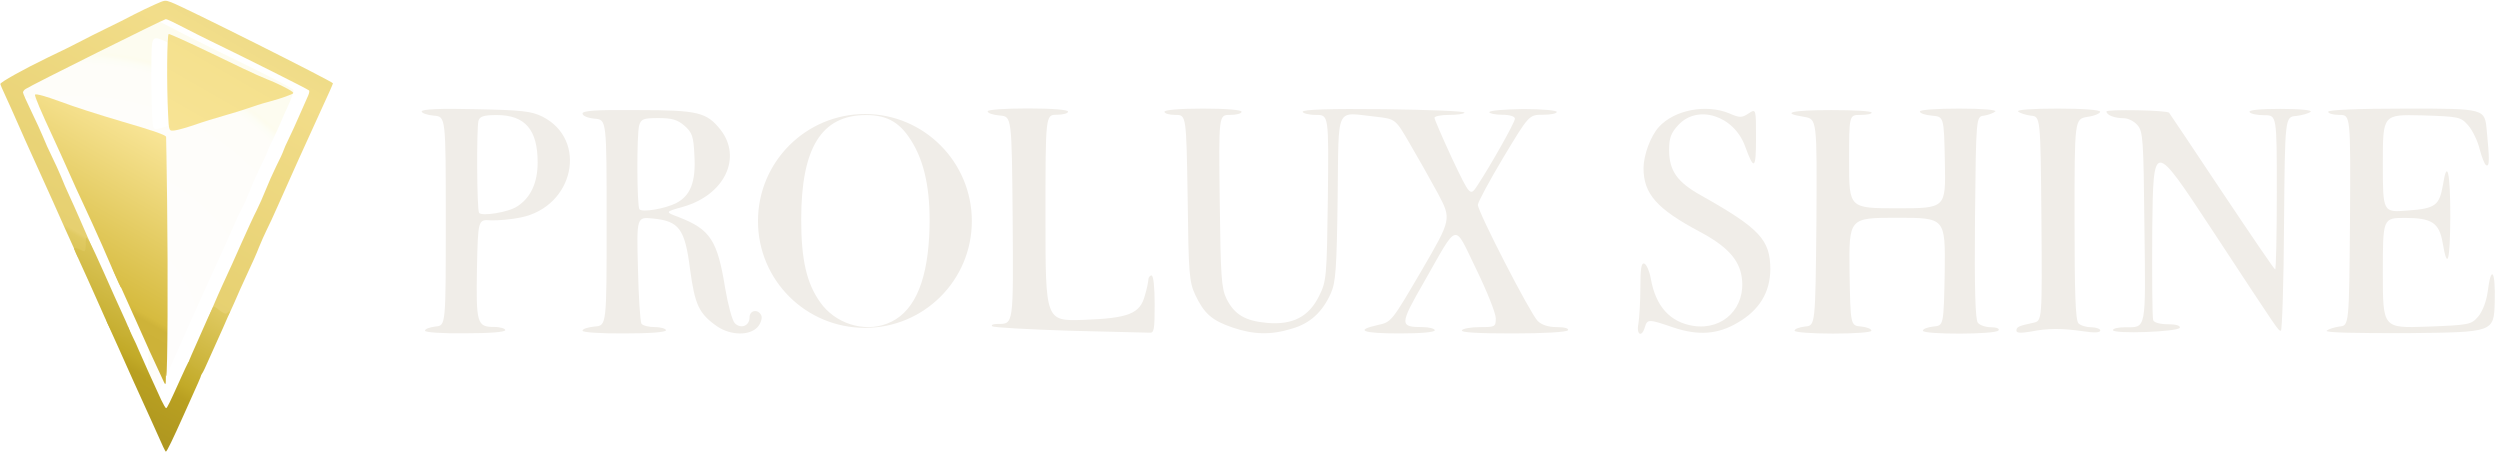
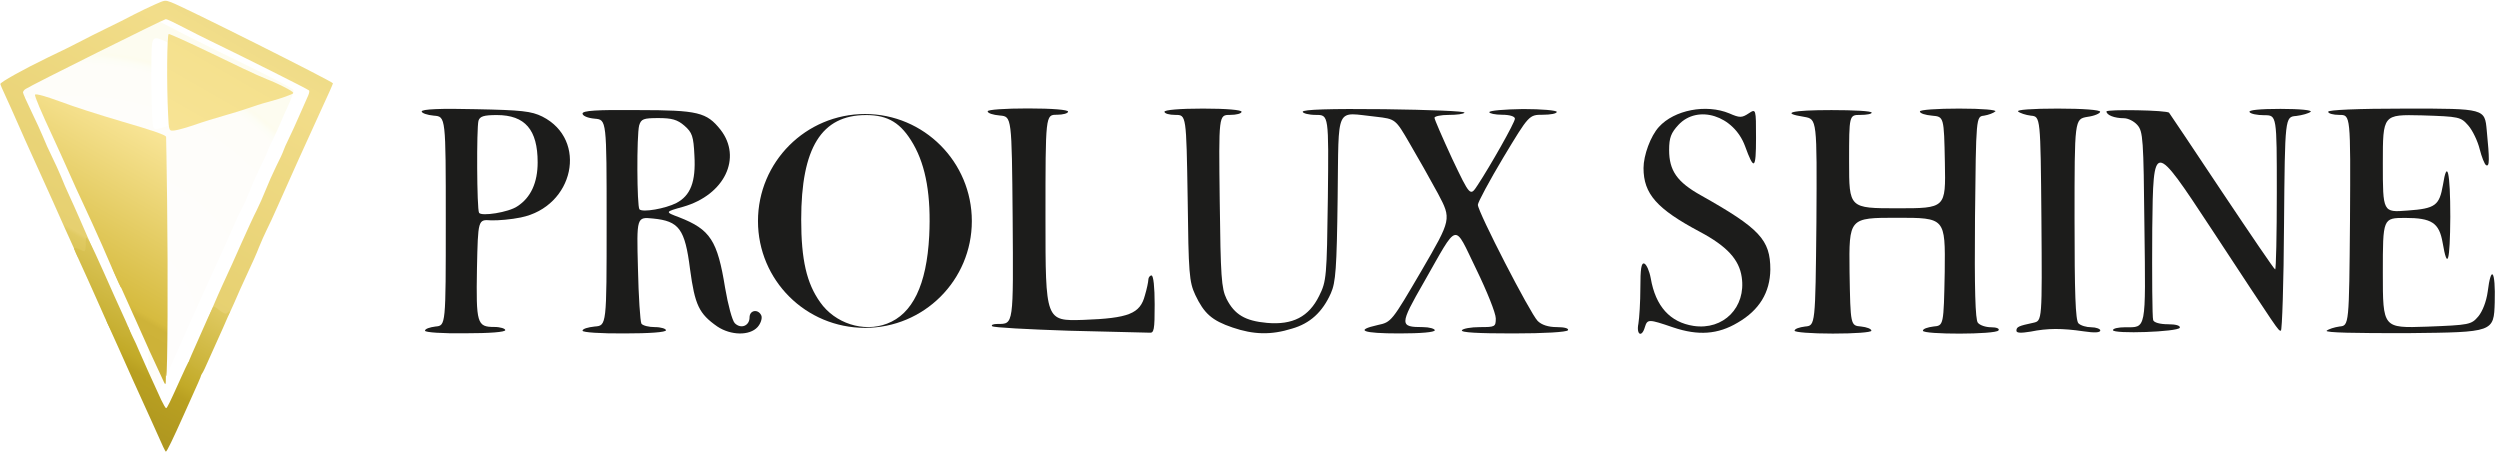
<svg xmlns="http://www.w3.org/2000/svg" viewBox="0 0 1660 300">
  <style type="text/css">
	.st0{fill:#FDFCF7;}
	.st1{fill:url(#SVGID_1_);}
	.st2{fill:url(#SVGID_00000072260000359841316440000000086335074002552501_);}
	.st3{fill:url(#SVGID_00000177464621674592823920000013019901056619517848_);}
	.st4{fill:url(#SVGID_00000176750437426105328110000017052752061297467815_);}
	.st5{fill:url(#SVGID_00000059286127925121226550000010734834657263999618_);}
	.st6{fill:url(#SVGID_00000121981984631105539330000004903329516952889766_);}
	.st7{fill:url(#SVGID_00000096030669529274879800000010459660984157003661_);}
	.st8{fill:url(#SVGID_00000042723313704451974960000001973108109769107073_);}
- 	.st9{fill:#F0EDE8;}
+ 	.st9{fill:#1C1C1B;}
</style>
  <defs>
    <radialGradient id="SVGID_1_" cx="208.922" cy="813.67" r="180.92" gradientTransform="matrix(2.8346 0 0 -2.8346 -47.7008 2928.598)" gradientUnits="userSpaceOnUse">
      <stop offset="0.12" style="stop-color:#FDFCE6" />
      <stop offset="0.22" style="stop-color:#FCFAE7" />
      <stop offset="0.23" style="stop-color:#FDFDF5" />
      <stop offset="0.31" style="stop-color:#FEFDFC" />
      <stop offset="0.93" style="stop-color:#FEFDF9" />
      <stop offset="0.95" style="stop-color:#FDFDF6" />
      <stop offset="0.97" style="stop-color:#FDFCEE" />
      <stop offset="0.98" style="stop-color:#FDFCF0" />
      <stop offset="1" style="stop-color:#FDFCF0" />
    </radialGradient>
    <linearGradient id="SVGID_00000021832643268624641600000004012229103790398896_" gradientUnits="userSpaceOnUse" x1="195.979" y1="832.167" x2="287.846" y2="992.145" gradientTransform="matrix(2.8346 0 0 -2.8346 -47.7008 2928.598)">
      <stop offset="0" style="stop-color:#CCB137" />
      <stop offset="0.12" style="stop-color:#CEB339" />
      <stop offset="0.14" style="stop-color:#D6BB3F" />
      <stop offset="0.67" style="stop-color:#F8E495" />
      <stop offset="1" style="stop-color:#F4E08D" />
    </linearGradient>
    <linearGradient id="SVGID_00000152261062763622292340000016212470713755007381_" gradientUnits="userSpaceOnUse" x1="172.187" y1="798.064" x2="293.625" y2="1009.107" gradientTransform="matrix(2.8346 0 0 -2.8346 -47.7008 2928.598)">
      <stop offset="0" style="stop-color:#AF9720" />
      <stop offset="0.12" style="stop-color:#B9A021" />
      <stop offset="0.15" style="stop-color:#C2AA28" />
      <stop offset="0.36" style="stop-color:#E0CA62" />
      <stop offset="0.37" style="stop-color:#E6D070" />
      <stop offset="0.94" style="stop-color:#F2DD8A" />
      <stop offset="1" style="stop-color:#EFDC88" />
    </linearGradient>
    <linearGradient id="SVGID_00000042714456875572440150000016255511722506972820_" gradientUnits="userSpaceOnUse" x1="210.411" y1="823.88" x2="302.278" y2="983.857" gradientTransform="matrix(2.8346 0 0 -2.8346 -47.7008 2928.598)">
      <stop offset="0" style="stop-color:#CCB137" />
      <stop offset="0.12" style="stop-color:#CEB339" />
      <stop offset="0.14" style="stop-color:#D6BB3F" />
      <stop offset="0.67" style="stop-color:#F8E495" />
      <stop offset="1" style="stop-color:#F4E08D" />
    </linearGradient>
    <linearGradient id="SVGID_00000108279012768970991410000003325413055293422744_" gradientUnits="userSpaceOnUse" x1="237.155" y1="808.521" x2="329.023" y2="968.499" gradientTransform="matrix(2.8346 0 0 -2.8346 -47.7008 2928.598)">
      <stop offset="0" style="stop-color:#CCB137" />
      <stop offset="0.12" style="stop-color:#CEB339" />
      <stop offset="0.14" style="stop-color:#D6BB3F" />
      <stop offset="0.67" style="stop-color:#F8E495" />
      <stop offset="1" style="stop-color:#F4E08D" />
    </linearGradient>
    <linearGradient id="SVGID_00000100347240542153133020000004558923683833560726_" gradientUnits="userSpaceOnUse" x1="252.413" y1="754.063" x2="379.163" y2="974.337" gradientTransform="matrix(2.8346 0 0 -2.8346 -47.7008 2928.598)">
      <stop offset="0" style="stop-color:#AF9720" />
      <stop offset="0.12" style="stop-color:#B9A021" />
      <stop offset="0.15" style="stop-color:#C2AA28" />
      <stop offset="0.36" style="stop-color:#E0CA62" />
      <stop offset="0.37" style="stop-color:#E6D070" />
      <stop offset="0.94" style="stop-color:#F2DD8A" />
      <stop offset="1" style="stop-color:#EFDC88" />
    </linearGradient>
    <linearGradient id="SVGID_00000114034611272709121740000000234972840162867634_" gradientUnits="userSpaceOnUse" x1="189.672" y1="785.287" x2="329.374" y2="1028.069" gradientTransform="matrix(2.8346 0 0 -2.8346 -47.7008 2928.598)">
      <stop offset="0" style="stop-color:#AF9720" />
      <stop offset="0.12" style="stop-color:#B9A021" />
      <stop offset="0.15" style="stop-color:#C2AA28" />
      <stop offset="0.36" style="stop-color:#E0CA62" />
      <stop offset="0.37" style="stop-color:#E6D070" />
      <stop offset="0.94" style="stop-color:#F2DD8A" />
      <stop offset="1" style="stop-color:#EFDC88" />
    </linearGradient>
    <linearGradient id="SVGID_00000063593565894513305410000008692476817627927191_" gradientUnits="userSpaceOnUse" x1="233.315" y1="768.722" x2="354.889" y2="980" gradientTransform="matrix(2.8346 0 0 -2.8346 -47.7008 2928.598)">
      <stop offset="0" style="stop-color:#AF9720" />
      <stop offset="0.12" style="stop-color:#B9A021" />
      <stop offset="0.15" style="stop-color:#C2AA28" />
      <stop offset="0.36" style="stop-color:#E0CA62" />
      <stop offset="0.37" style="stop-color:#E6D070" />
      <stop offset="0.94" style="stop-color:#F2DD8A" />
      <stop offset="1" style="stop-color:#EFDC88" />
    </linearGradient>
  </defs>
  <g transform="translate(0,0) scale(0.3866) translate(-410.9,-33.4)">
    <path class="st1" d="M656,721.9c-12.6-26.9-34.6-75.8-34.6-76.4s-8.3-19-18.4-41c-10-22-21.6-47.4-25.4-56.1   c-3.8-8.8-14.7-32.9-24.1-53.4c-9.4-20.5-21.3-47-26.7-58.7c-5.3-11.7-11.7-26-14.1-32c-2.1-5.8-8.3-19.9-13.7-31   S487,346.4,483.8,338c-3.2-8.1-10.2-23.3-15.4-33.7c-5.1-10.2-12-25.6-15.4-34.2c-3.4-8.3-12.6-28.4-20.3-44.2   c-7.7-15.8-14.1-31.2-14.1-34.2c0-3.2,1.9-6.6,4.9-8.3c15.6-10,238-119.8,242.3-119.8c3,0,14.1,4.5,24.8,9.8   c10.7,5.6,28.2,14.5,38.6,19.9c10.7,5.6,56.4,28.2,101.8,50.4c51.9,25.4,83.3,42.1,84.1,44.2c0.6,2.3-3,12.8-8.5,25.2   c-5.3,11.5-11.7,25.8-13.9,31.4c-2.3,5.6-7.9,17.9-12.6,27.3c-4.7,9.4-9.2,19.4-10,22.4c-0.9,3-6.4,14.9-12.4,26.7   c-5.8,11.7-13.9,30.1-17.9,40.6c-4.1,10.7-10,24.1-13.5,29.9c-3.2,6-9.8,19.9-14.5,31c-4.7,11.1-17.9,40.6-29.2,65.1   c-11.3,24.8-29.7,65.1-40.6,89.7c-20.7,47.2-53.6,120.2-64.9,144.7c-4.7,9.8-7.9,14.3-10.5,14.3C663.9,736.2,660.7,731.7,656,721.9   L656,721.9z M666.7,581c0.2-51.4,0-140-0.9-197s-1.7-106.1-1.7-109.1c0-7.7-6.8-10.5-75.8-30.7c-42.7-12.6-81.1-25-108.9-35.2   c-20.9-7.9-35.2-12-35.2-10c0,2.1,13.2,32.2,29.9,67.7c9.6,20.5,22.2,48.5,28.2,61.9c6,13.5,17.1,38,24.8,54.4   c15.2,32.4,52.5,115.1,86.7,192.1c43.1,96.9,48.9,108.7,50.6,104C665.4,676.4,666.3,632.4,666.7,581L666.7,581z M715.2,244.7   c13.2-4.7,33.1-10.9,43.8-13.7c10.7-3,32.4-9.4,48.2-14.7c15.8-5.1,38.6-12.4,50.8-16c12.4-3.6,21.3-7.5,20.7-8.8   c-1.9-2.8-24.8-14.3-41-20.3c-12-4.5-41.8-18.4-89.2-41.6c-9.4-4.5-30.5-14.5-47-22.2c-29.9-13.9-29.9-13.9-30.5,28.4   c-0.4,23.1,0,59.6,0.6,81.1c1.5,39.1,1.5,39.1,10.5,37.6C686.8,253.9,701.7,249.4,715.2,244.7z" />
    <path style="fill:url(#SVGID_00000021832643268624641600000004012229103790398896_);" d="M693.4,593c-0.6-48.5-1.9-89.7-2.8-91.8   c-0.6-1.9-4.5-4.7-8.1-6.2c-3.8-1.5-8.3-3.8-10.2-5.6c-1.7-1.5-7.7-4.1-13.2-5.8c-8.8-2.6-10.7-2.6-17.9,0.9   c-4.5,1.9-13.5,4.7-19.9,6c-6.4,1.1-0.4,37-1.9,37.4c-1.9,0.4-21.6-47.5-33.1-73.3c-9.6-21.8-23.9-52.9-31.6-69.4   c-7.7-16.4-19.4-41.8-25.8-56.6c-6.4-14.7-18.8-41.6-27.1-59.8c-20.1-42.9-32-71.1-30.7-72.8c1.3-2.1,18.6,2.8,42.3,11.5   c25.6,9.6,64.9,22.2,107,34.6c54.2,15.8,75.6,23.3,75.8,26.5c0.2,0.6,0.9,49.7,1.7,109.1c1.7,129.8,0.9,299.3-1.5,301.6   C695.1,680.6,693.8,641.5,693.4,593L693.4,593z" />
    <path style="fill:url(#SVGID_00000152261062763622292340000016212470713755007381_);" d="M795.4,574c-6-1.7-27.8,11.5-27.8,8.3   c0-0.9,16.7-40.5,25.6-59.7c9-19.2,23.9-52.1,33.1-73.2c9.4-21.1,20.7-45.7,25.4-54.7c4.5-9,11.5-24.8,15.6-35.2   c4.1-10.5,12.2-28.6,17.9-40.3c6-11.7,11.5-23.7,12.4-26.7c0.9-3,4.9-12,9-20.3c4.1-8.1,12.6-26.9,19-41.6   c6.6-14.7,13-29.7,14.7-33.3c1.5-3.4,2.3-7.5,1.5-8.5c-1.3-1.9-109.5-56.1-170.1-85.4c-10.5-5.1-31.2-15.4-45.9-23.1   c-14.7-7.7-28.2-14.1-30.1-14.1c-3,0-228.8,112.3-240.4,119.8c-2.8,1.5-4.9,4.5-4.9,6.2c0,1.7,6.4,16.2,14.1,32   c7.7,15.8,16.9,35.9,20.3,44.2c3.4,8.5,10.2,23.9,15.4,34.2c5.1,10.5,12.2,25.6,15.4,33.7c3.2,8.3,9.6,23.1,14.3,33.1   c4.7,10,12.6,27.8,17.7,39.5c5.1,11.7,13,30.1,17.7,40.6c4.7,10.7,8.1,19.9,7.5,20.9c-3,4.9-27,9.6-29.1,2.4   c-0.6-2.1-14.7-32.3-20.6-45.7c-6.2-13.5-16.2-36.1-22.4-50.2S481,333,470.7,310.6c-10.2-22.2-23.7-52.5-30.1-67.2   c-6.4-14.7-15.4-34.8-20.1-44.8c-4.7-10-8.8-19.4-9-20.9c-0.6-2.8,39.9-25.4,81.5-45.5c29.2-13.9,39.3-19,58.7-29   c7-3.8,25.8-13.2,41.6-20.9s37.6-18.4,48-24.1c10.7-5.6,26.9-13.2,36.1-17.3c16.9-7.5,16.9-7.5,27.5-3.6   c20.3,7.3,277.9,136.4,277.9,139.2c0,1.1-9.8,23.1-21.8,48.9c-22.8,49.5-52.7,115.9-73.2,162.2c-6.8,15.4-15.2,33.7-19,41   c-3.6,7.3-9.6,20.7-13.2,29.7c-3.4,9.2-12.6,29.7-20.1,45.5c-7.5,16-17.5,38.4-22.4,50c-4.9,11.3-9.6,21.1-10.5,21.6   C802.2,575.5,798.8,575.1,795.4,574L795.4,574z" />
    <path style="fill:url(#SVGID_00000042714456875572440150000016255511722506972820_);" d="M699.6,229.3   c-2.6-50.6-1.9-137.5,1.1-137.5c2.6,0,32.7,13.7,73.2,33.1c13,6.2,36.7,17.7,52.9,25.4c16.2,7.9,35.4,16.4,42.7,19.2   c14.5,5.6,36.5,16.2,42.9,21.1c3.8,2.8,3.4,3.4-8.5,7.7c-6.8,2.8-21.6,7.3-32.4,10.2c-10.9,2.8-26.3,7.7-34.2,10.7   c-7.9,2.8-26.3,8.5-40.8,12.6c-14.7,4.1-37.4,11.1-50.6,15.8c-13.2,4.5-28.8,9-34.6,9.8C700.9,258.7,700.9,258.7,699.6,229.3   L699.6,229.3z" />
    <path style="fill:url(#SVGID_00000108279012768970991410000003325413055293422744_);" d="M692.3,689.3   c-12.6-26.5-35.7-77.3-47-103.3c-7.7-17.5-20.1-45-27.5-61.1c-7.5-16-13.7-30.1-13.7-31.4c0-2.1,15.8-6.8,22.6-6.8   c2.1,0,7.9-1.9,12.8-4.5c8.8-4.1,9.6-4.1,20.9-0.9c6.6,1.9,12.4,4.5,13.2,5.6c0.6,1.1,4.9,3.6,9.4,5.3c4.5,1.9,9,4.9,9.6,6.8   c1.7,3.8,4.9,139.9,3,191.3C694.9,694.2,694.7,694.2,692.3,689.3L692.3,689.3z" />
    <path style="fill:url(#SVGID_00000100347240542153133020000004558923683833560726_);" d="M755.7,674.6c0-1.1-0.9-2.1-1.9-2.1   c-1.3,0-6.4-3-11.7-6.4c-9.6-6.6-9.6-6.6-2.3-23.1c24.8-56.6,35.7-80.7,37.4-82.4c1.1-1.1,5.1,0.9,9.6,4.9   c4.3,3.6,9.6,6.6,11.7,6.6c2.3,0,7.9-6,7.9-5.1c0,2.3-19.7,45.9-44,99.7C757.8,676.5,755.7,678.9,755.7,674.6L755.7,674.6z" />
    <path style="fill:url(#SVGID_00000114034611272709121740000000234972840162867634_);" d="M611.2,610.8   c-7.9-4.9-11.3-11.1-33.7-62.3c-9.2-20.5-21.6-48.5-28-62.1c-6.4-13.7-11.5-25.4-11.5-26c0-2.3,4.7-1.3,16.2,4.3   c6.2,3,2.7-22.2,4.8-22.9c3.8-1.3,21.2,39.3,49,101.6c4.7,10.7,13.2,29.2,18.8,41.4c7.5,16.7,9.4,23.1,7.9,25.6   C631.5,615.5,619.1,615.7,611.2,610.8L611.2,610.8z" />
    <path style="fill:url(#SVGID_00000063593565894513305410000008692476817627927191_);" d="M691.2,801c-1.9-4.3-10.9-24.1-19.9-44.2   c-9.2-19.9-23.1-50.6-31-68.3c-7.9-17.5-19.4-43.3-25.6-57.2c-6.2-13.9-22.2-48.6-21.8-49.3c0.6-0.6,16.1,23.9,19.9,26.2   c8.8,5.3,14.1,5.6,19.2,1.1c3.4-3.2-10.1-34.3,7.9,4.9c2.3,4.5,6.8,14.1,9.8,21.6c5.8,13.7,25.8,57.9,38,84.3   c3.8,7.9,7.5,14.3,8.5,14.3c1.7,0,5.8-8.3,25.6-52.3c5.8-12.8,10.9-23.7,11.3-24.1c3.4-8.3,5.3,2.1,10.7,5.8   c5.3,3.6,10.7,6.6,12,6.6c3.4,0,2.1,5.6-4.7,20.7c-3.6,7.9-14.5,32.2-24.3,54.2c-19,42.5-29.2,63.6-31,63.8   C695.3,809.1,693.4,805.5,691.2,801L691.2,801z" />
  </g>
  <g transform="translate(280,72) translate(-4.2,-888)">
    <path class="st9" d="M6.4,1035.6c0-1.3,3.2-2.3,7-2.8c6.8-0.6,6.8-0.6,6.8-70c0-69.4,0-69.4-7.9-70c-4.5-0.4-8.1-1.7-8.1-2.8   c0-1.5,12.4-2.1,35.9-1.5c30.5,0.6,36.9,1.3,44.2,4.9c30.5,15.4,21.1,59.8-14.3,67c-6.2,1.3-15.2,2.1-19.9,1.9   c-8.5-0.6-8.5-0.6-9.2,32.2c-0.6,36.3,0,38.6,11.5,38.6c4.1,0,7.3,1.1,7.3,2.1c0,1.3-10.2,2.1-26.7,2.1   C17.9,1037.5,6.4,1036.7,6.4,1035.6L6.4,1035.6z M67.7,953c9-5.8,13.5-15.8,13.5-29.2c0-21.6-8.3-31.4-27.1-31.4   c-8.8,0-11.3,0.9-12.2,3.8c-1.3,4.9-1.1,58.7,0.4,61.1C43.8,959.8,61.9,957,67.7,953L67.7,953z" />
    <path class="st9" d="M111,1035.6c0-1.3,3.6-2.3,8.1-2.8c7.9-0.6,7.9-0.6,7.9-69s0-68.3-7.9-69c-4.7-0.4-8.1-1.9-8.1-3.4   c0-1.9,9-2.6,36.9-2.3c39.9,0,45.5,1.5,54.7,13c14.5,18.6,2.8,43.3-24.8,51.2c-12.2,3.4-12.2,3.4-2.6,7c20.7,8.1,25.4,15.4,30.5,47   c1.9,11.1,4.7,21.6,6.4,23.3c4.1,4.1,9.8,1.7,9.8-3.8c0-5.1,6-5.8,7.9-1.1c0.6,1.9-0.6,5.3-2.6,7.5c-5.3,5.8-17.7,5.6-26.7-0.4   c-12.2-8.5-14.9-14.3-18.1-38c-3.4-26.9-7.3-32-24.6-33.7c-10.9-1.1-10.9-1.1-10,33.1c0.4,18.8,1.5,35.2,2.3,36.7   c0.9,1.3,4.9,2.3,9,2.3s7.3,1.1,7.3,2.1c0,1.3-10.7,2.1-27.8,2.1C123,1037.5,111,1036.7,111,1035.6L111,1035.6z M173.3,950.8   c9.4-4.9,13-14.1,12-31.4c-0.6-13-1.5-15.4-6.6-19.9c-4.7-4.1-8.5-5.1-17.3-5.1c-10,0-11.5,0.6-12.8,4.9   c-1.7,6.6-1.5,53.8,0.2,55.7C150.9,957.2,166.1,954.5,173.3,950.8L173.3,950.8z" />
    <path class="st9" d="M369.5,962.8c0,39.3-31.8,70.9-70.9,70.9c-39.3,0-71.1-31.6-71.1-70.9s31.8-71.1,71.1-71.1   C337.7,891.7,369.5,923.5,369.5,962.8z M313.2,1030.9c16.9-6.4,26.3-25.6,28-58.3c1.3-26.3-2.1-46.1-10.5-60.8   c-8.1-14.1-16.7-19.4-31.4-19.4c-29.7,0-43.1,21.8-43.1,69.4c0,26.7,3.6,42.3,12.6,54.9C278.6,1030.7,297.6,1036.9,313.2,1030.9   L313.2,1030.9z" />
    <path class="st9" d="M434,1035.6c-27.1-0.9-50.2-2.1-51-3c-0.9-0.9,0.9-1.5,3.6-1.5c10.7,0,10.5,1.1,10-70.7   c-0.6-67-0.6-67-8.5-67.7c-4.5-0.4-8.1-1.5-8.1-2.8c0-1.1,11.5-1.9,26.7-1.9c16.4,0,26.7,0.9,26.7,2.1s-3.4,2.1-7.5,2.1   c-7.5,0-7.5,0-7.5,68.5s0,68.5,25.2,67.7c30.1-1.1,37.6-4.1,40.8-16.2c1.3-4.3,2.3-9.2,2.3-10.5c0-1.5,1.1-2.8,2.1-2.8   c1.3,0,2.1,7.9,2.1,19.2c0,17.1-0.4,19.2-3.6,18.8C485.2,1036.9,461.3,1036.2,434,1035.6L434,1035.6z" />
    <path class="st9" d="M542.7,1033.5c-13.9-4.7-19-9.4-24.8-21.6c-4.1-8.8-4.5-14.1-5.1-64.5c-0.9-55.1-0.9-55.1-8.1-55.1   c-4.1,0-7.3-0.9-7.3-2.1s10-2.1,25.6-2.1c15.6,0,25.6,0.9,25.6,2.1s-3.4,2.1-7.7,2.1c-7.5,0-7.5,0-6.8,57.2   c0.6,50.2,1.1,57.9,4.5,64.9c5.3,10.5,12.4,14.7,26.9,16c17.1,1.5,27.8-4.1,34.6-17.9c4.9-9.8,5.1-12.6,5.8-65.1   c0.6-55.1,0.6-55.1-7.9-55.1c-4.9,0-8.8-1.1-8.8-2.1c0-1.5,18.1-2.1,54.2-1.7c29.9,0.4,53.8,1.3,53.2,2.3   c-0.4,0.9-5.1,1.5-10.5,1.5c-5.1,0-9.4,0.9-9.4,1.9c0,1.1,5.3,13.2,11.7,27.1c12,25.2,12,25.2,16.9,17.7   c8.3-12.6,24.8-41.6,24.8-44.2c0-1.5-3.4-2.6-8.5-2.6c-4.7,0-8.5-0.9-8.5-1.7c0-1.1,10-1.9,22.4-2.1c12.4,0,22.4,0.9,22.4,1.9   c0,1.1-4.1,1.9-9.2,1.9c-9.2,0-9.2,0-26.3,28.4c-9.2,15.4-16.9,29.7-16.9,31.4c0,4.7,34.8,72.2,39.7,77.1c2.6,2.6,7,4.1,12.8,4.1   c5.1,0,8.1,0.9,7.3,2.1s-15.4,2.1-36.5,2.1c-23.1,0-34.8-0.6-33.9-2.1c0.6-1.1,6-2.1,12-2.1c10,0,10.5-0.2,10.5-5.8   c0-3.4-5.8-17.9-13-32.7c-15.2-31.2-11.5-32-34.8,8.8c-16.2,28.2-16.2,29.7-0.6,29.7c4.3,0,7.9,1.1,7.9,2.1c0,1.3-9.2,2.1-23.5,2.1   c-24.6,0-29.9-2.1-14.3-5.6c9-1.9,9.2-2.3,29-36.1c19.9-34.2,19.9-34.2,10.9-51.2c-5.1-9.4-13.5-24.3-18.8-33.3   c-9.4-16.2-9.4-16.2-22.4-17.7c-27.3-2.8-24.6-8.8-25.4,53.6c-0.6,47.4-1.3,56.4-4.5,63.6c-5.6,12.6-13.9,20.1-25.8,23.5   C568.1,1038.6,556.5,1038.2,542.7,1033.5L542.7,1033.5z" />
    <path class="st9" d="M812.1,1030.9c0.6-3.6,1.3-14.3,1.3-23.7c0-12.6,0.6-16.9,2.6-16.2c1.5,0.6,3.4,4.9,4.3,9.8   c3.2,18.6,12.8,29.2,28.4,31.6c19.9,3,35-12.4,32-32.4c-1.7-11.7-9.8-20.5-27.8-30.1c-28.6-15.2-37.4-25.2-37.4-42.3   c0-8.5,4.7-21.3,10.2-27.3c10.2-11.3,31.4-15.4,46.8-9c6.8,3,8.3,3,12.8,0c4.9-3.2,4.9-3.2,4.9,16.4c0,20.9-1.3,21.8-7.3,5.3   c-7.5-20.3-31.4-27.8-44.2-14.1c-4.9,5.3-6.2,8.5-6.2,16.7c0,13.7,5.3,21.3,21.1,30.1c39.1,22,46.1,29.5,46.1,49.3   c-0.2,15.2-7.3,26.9-21.6,35.2c-13.2,7.9-26.3,8.8-42.9,3.2c-16.4-5.6-17.1-5.6-18.8-0.2C814.4,1040.3,810.6,1038.4,812.1,1030.9   L812.1,1030.9z" />
    <path class="st9" d="M915.8,1035.6c0-1.3,3.2-2.3,7-2.8c6.8-0.6,6.8-0.6,7.5-69.2c0.4-68.5,0.4-68.5-8.1-70   c-16.4-2.6-8.3-4.5,18.1-4.5c14.7,0,26.7,0.6,26.7,1.7c0,0.9-3.4,1.5-7.5,1.5c-7.5,0-7.5,0-7.5,31c0,31,0,31,32,31   c32.2,0,32.2,0,31.6-30.3c-0.6-30.5-0.6-30.5-8.5-31.2c-4.5-0.4-8.1-1.5-8.1-2.8c0-1.1,11.3-1.9,26-1.9c15.8,0,25.2,0.9,24.1,1.9   c-1.3,1.1-4.5,2.3-7.5,2.8c-5.3,0.6-5.3,0.6-6,67.7c-0.4,47.6,0.2,67.9,1.9,69.8c1.3,1.7,5.3,3,8.8,3c3.6,0,5.8,0.9,4.9,2.1   c-1.7,2.8-50.2,2.8-50.2,0.2c0-1.3,3.2-2.3,7-2.8c6.8-0.6,6.8-0.6,7.5-36.3c0.4-35.9,0.4-35.9-31.6-35.9s-32,0-31.6,35.9   c0.6,35.7,0.6,35.7,7.7,36.3c3.6,0.4,6.8,1.5,6.8,2.8c0,1.1-11.1,1.9-25.6,1.9S915.8,1036.6,915.8,1035.6L915.8,1035.6z" />
    <path class="st9" d="M1063.1,1035.6c0-2.6,1.5-3.2,11.3-5.3c5.8-1.3,5.8-1.3,5.3-69.2c-0.6-67.7-0.6-67.7-7-68.3   c-3.4-0.4-7.3-1.7-8.5-2.8c-1.1-1.1,9-1.9,26.3-1.9c17.1,0,28.2,0.9,28.2,2.1c0,1.1-3.8,2.8-8.5,3.4c-8.5,1.5-8.5,1.5-8.5,67.9   c0,48.9,0.6,67.2,2.6,69.2c1.5,1.5,5.3,2.6,8.5,2.6c3.2,0,6,1.1,6,2.1c0,1.5-3.8,1.7-11.1,0.6c-14.3-2.1-23.9-2.1-35.2,0.2   C1065.9,1037.3,1063.1,1037.1,1063.1,1035.6L1063.1,1035.6z" />
    <path class="st9" d="M1127.2,1035.2c0-1.1,3.6-1.9,8.1-1.9c14.1,0,13.7,2.8,12.8-66.6c-0.6-58.5-0.9-63.4-4.7-67.7   c-2.3-2.6-6.2-4.5-9-4.5c-6.2,0-11.5-2.1-11.5-4.5c0-1.5,40.6-0.9,41.6,0.9c0.2,0.2,16,23.7,35,52.3c19,28.4,34.8,51.7,35.4,51.7   c0.6,0,1.1-23.1,1.1-51.2c0-51.2,0-51.2-8.3-51.2c-4.7,0-9.2-0.9-9.8-2.1c-0.9-1.3,6.6-2.1,20.5-2.1c13.7,0,21.1,0.9,20.1,1.9   c-1.3,1.1-5.6,2.3-9.6,2.8c-7.5,0.6-7.5,0.6-8.1,71.7c-0.2,38.9-1.3,70.9-2.1,70.9c-1.9-0.2-0.4,1.9-46.3-67.9   c-38.4-58.3-38.4-58.3-39.1,0c-0.2,32,0,59.3,0.6,60.8c0.4,1.7,4.7,2.8,9.8,2.8c5.3,0,8.3,0.9,7.9,2.3   C1170.5,1036.4,1127.2,1037.9,1127.2,1035.2L1127.2,1035.2z" />
    <path class="st9" d="M1269.1,1035.6c1.3-1.1,5.1-2.3,8.5-2.8c6.4-0.6,6.4-0.6,7-70.7c0.4-69.8,0.4-69.8-7-69.8   c-4.1,0-7.5-0.9-7.5-2.1s18.8-2.1,52.1-2.1c51.9,0,51.9,0,53.2,14.5c1.9,19.4,1.9,24.3-0.4,23.1c-1.1-0.6-3-5.6-4.3-10.7   c-1.3-5.3-4.7-12.4-7.5-15.6c-5.1-5.8-5.8-6-31-6.8c-25.8-0.6-25.8-0.6-25.8,31.8c0,32.7,0,32.7,16.4,31.4   c18.6-1.3,21.1-3.4,23.5-16.9c2.8-17.9,4.9-8.8,4.9,21.1c-0.2,30.1-1.9,35.9-5.1,17.1c-2.3-13.2-7.3-16.4-24.8-16.4   c-14.9,0-14.9,0-14.9,36.5c0,36.7,0,36.7,29.2,35.7c28.4-1.1,29.5-1.3,34.2-6.8c2.8-3.4,5.3-9.8,6.2-16.2   c2.3-18.6,5.3-14.3,4.7,6.8c-0.6,19.9-0.6,19.9-57.2,20.5C1288.3,1037.3,1267.9,1036.9,1269.1,1035.6L1269.1,1035.6z" />
  </g>
</svg>
